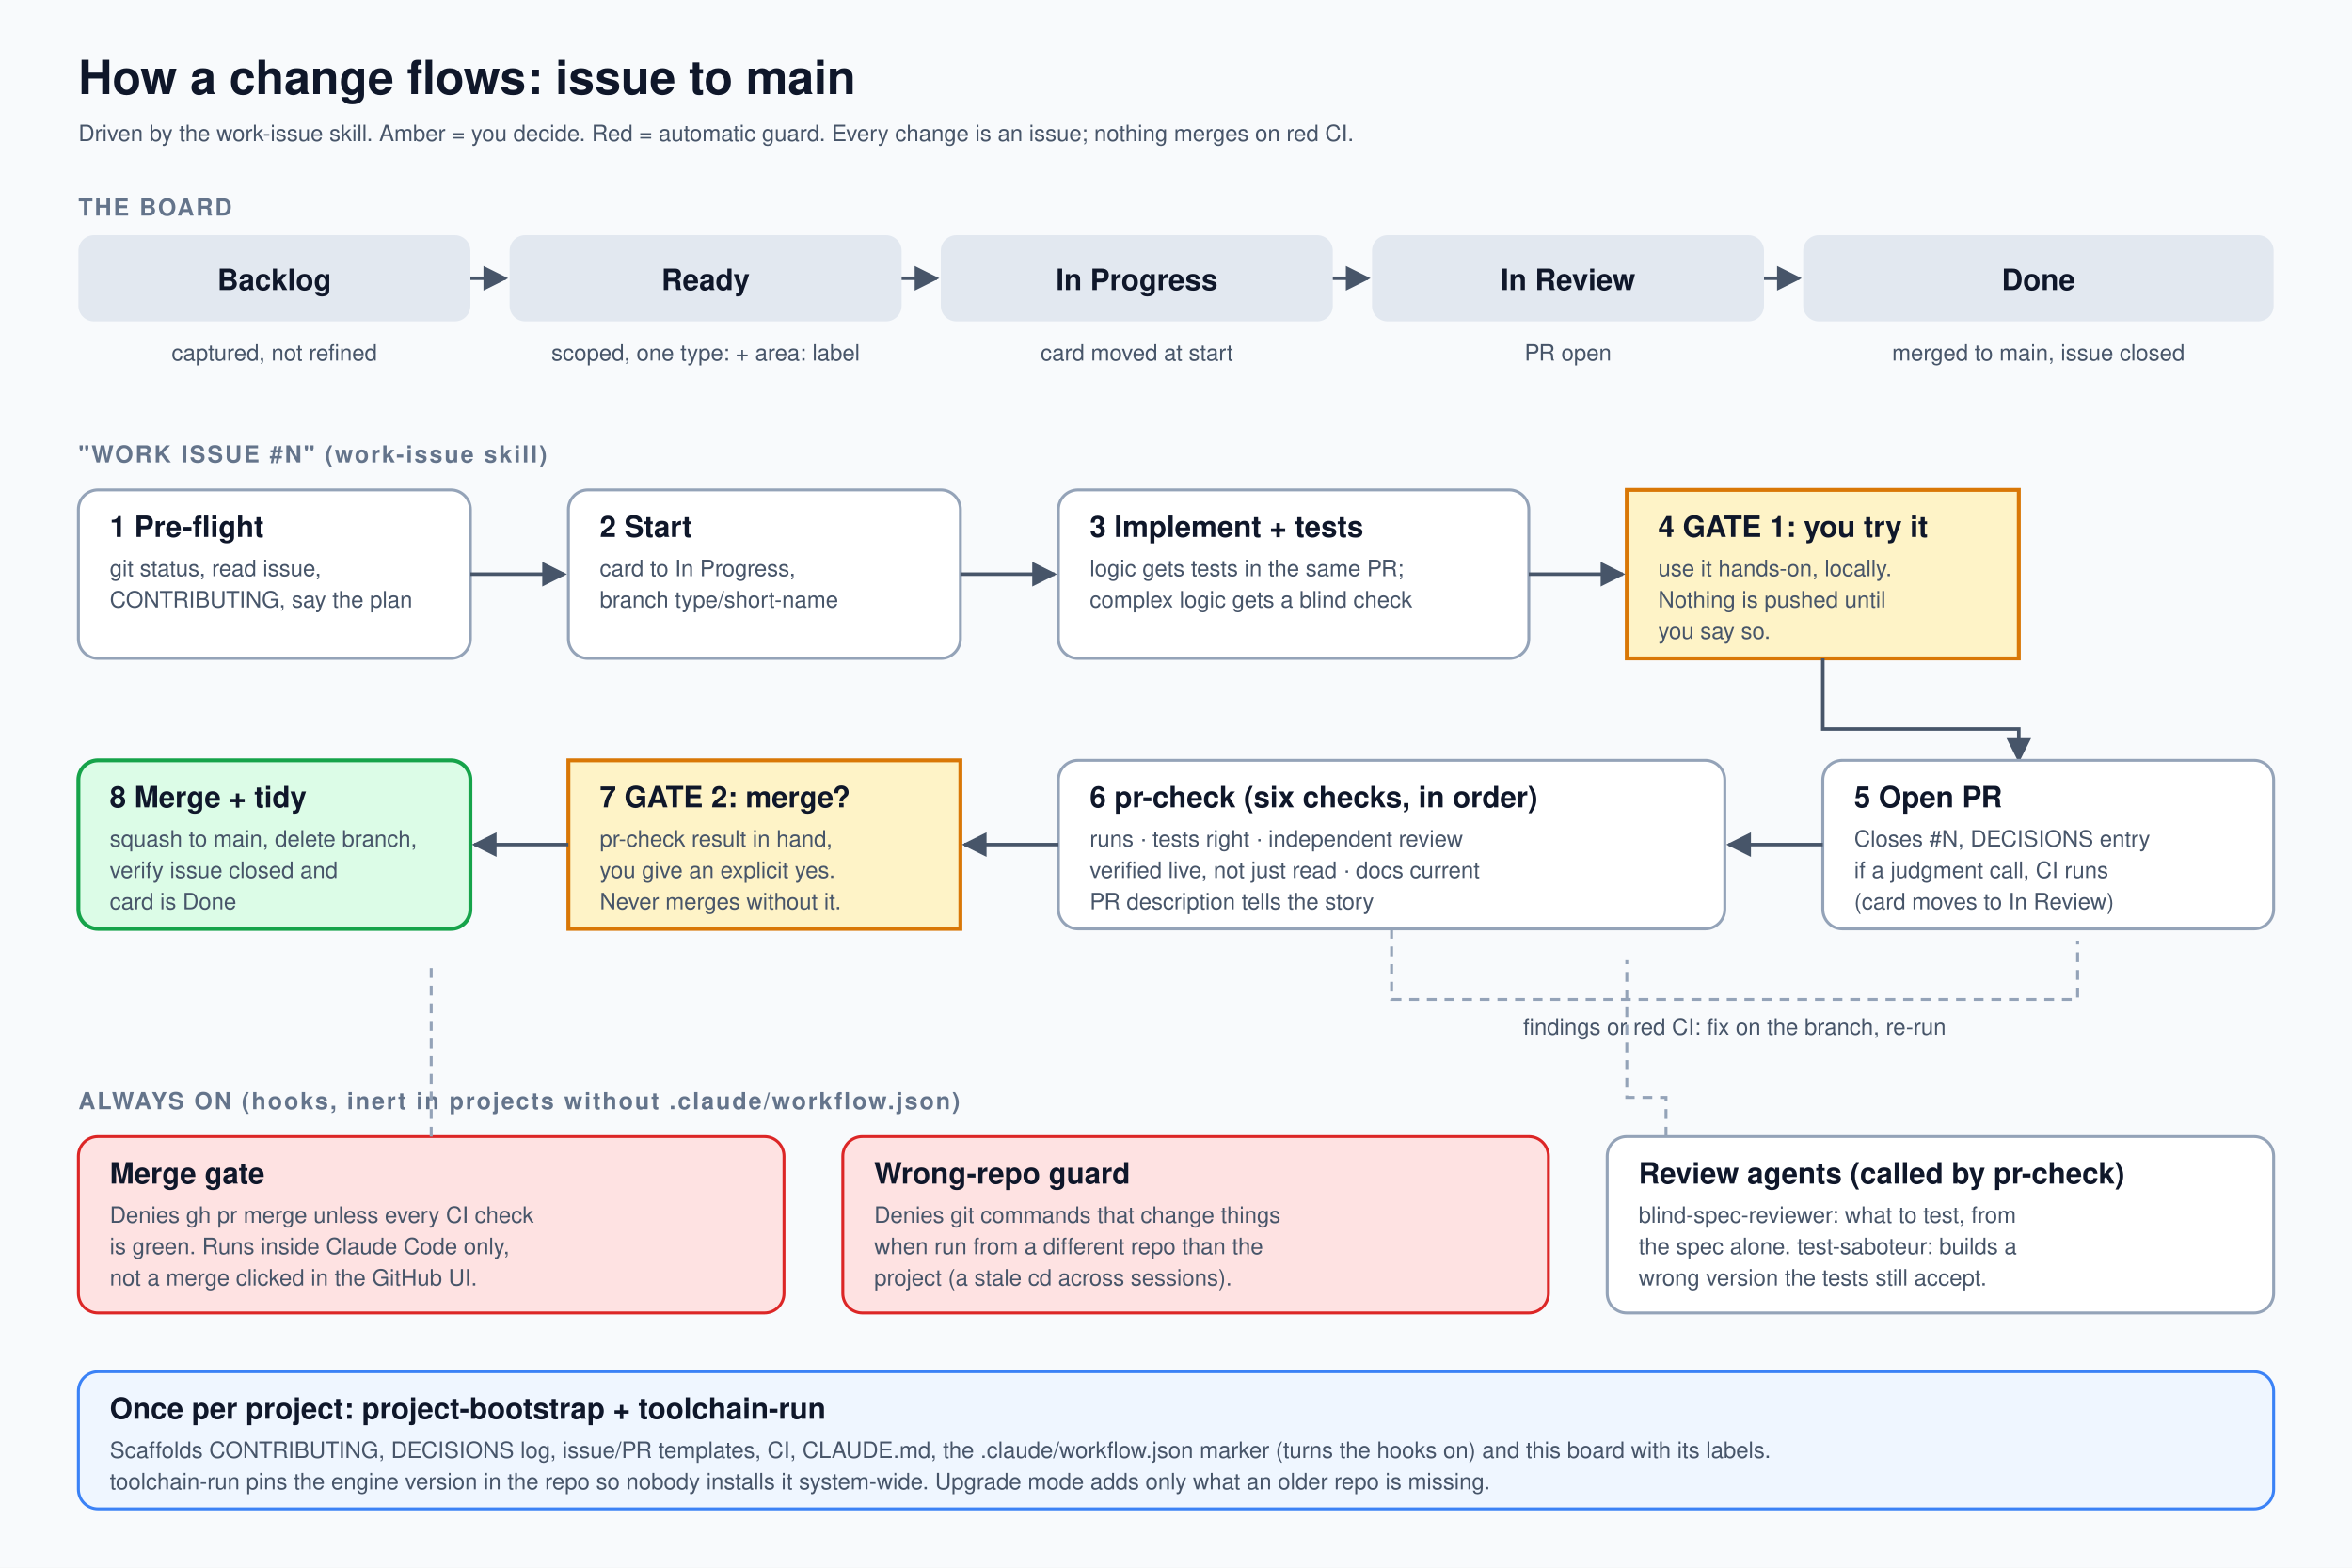
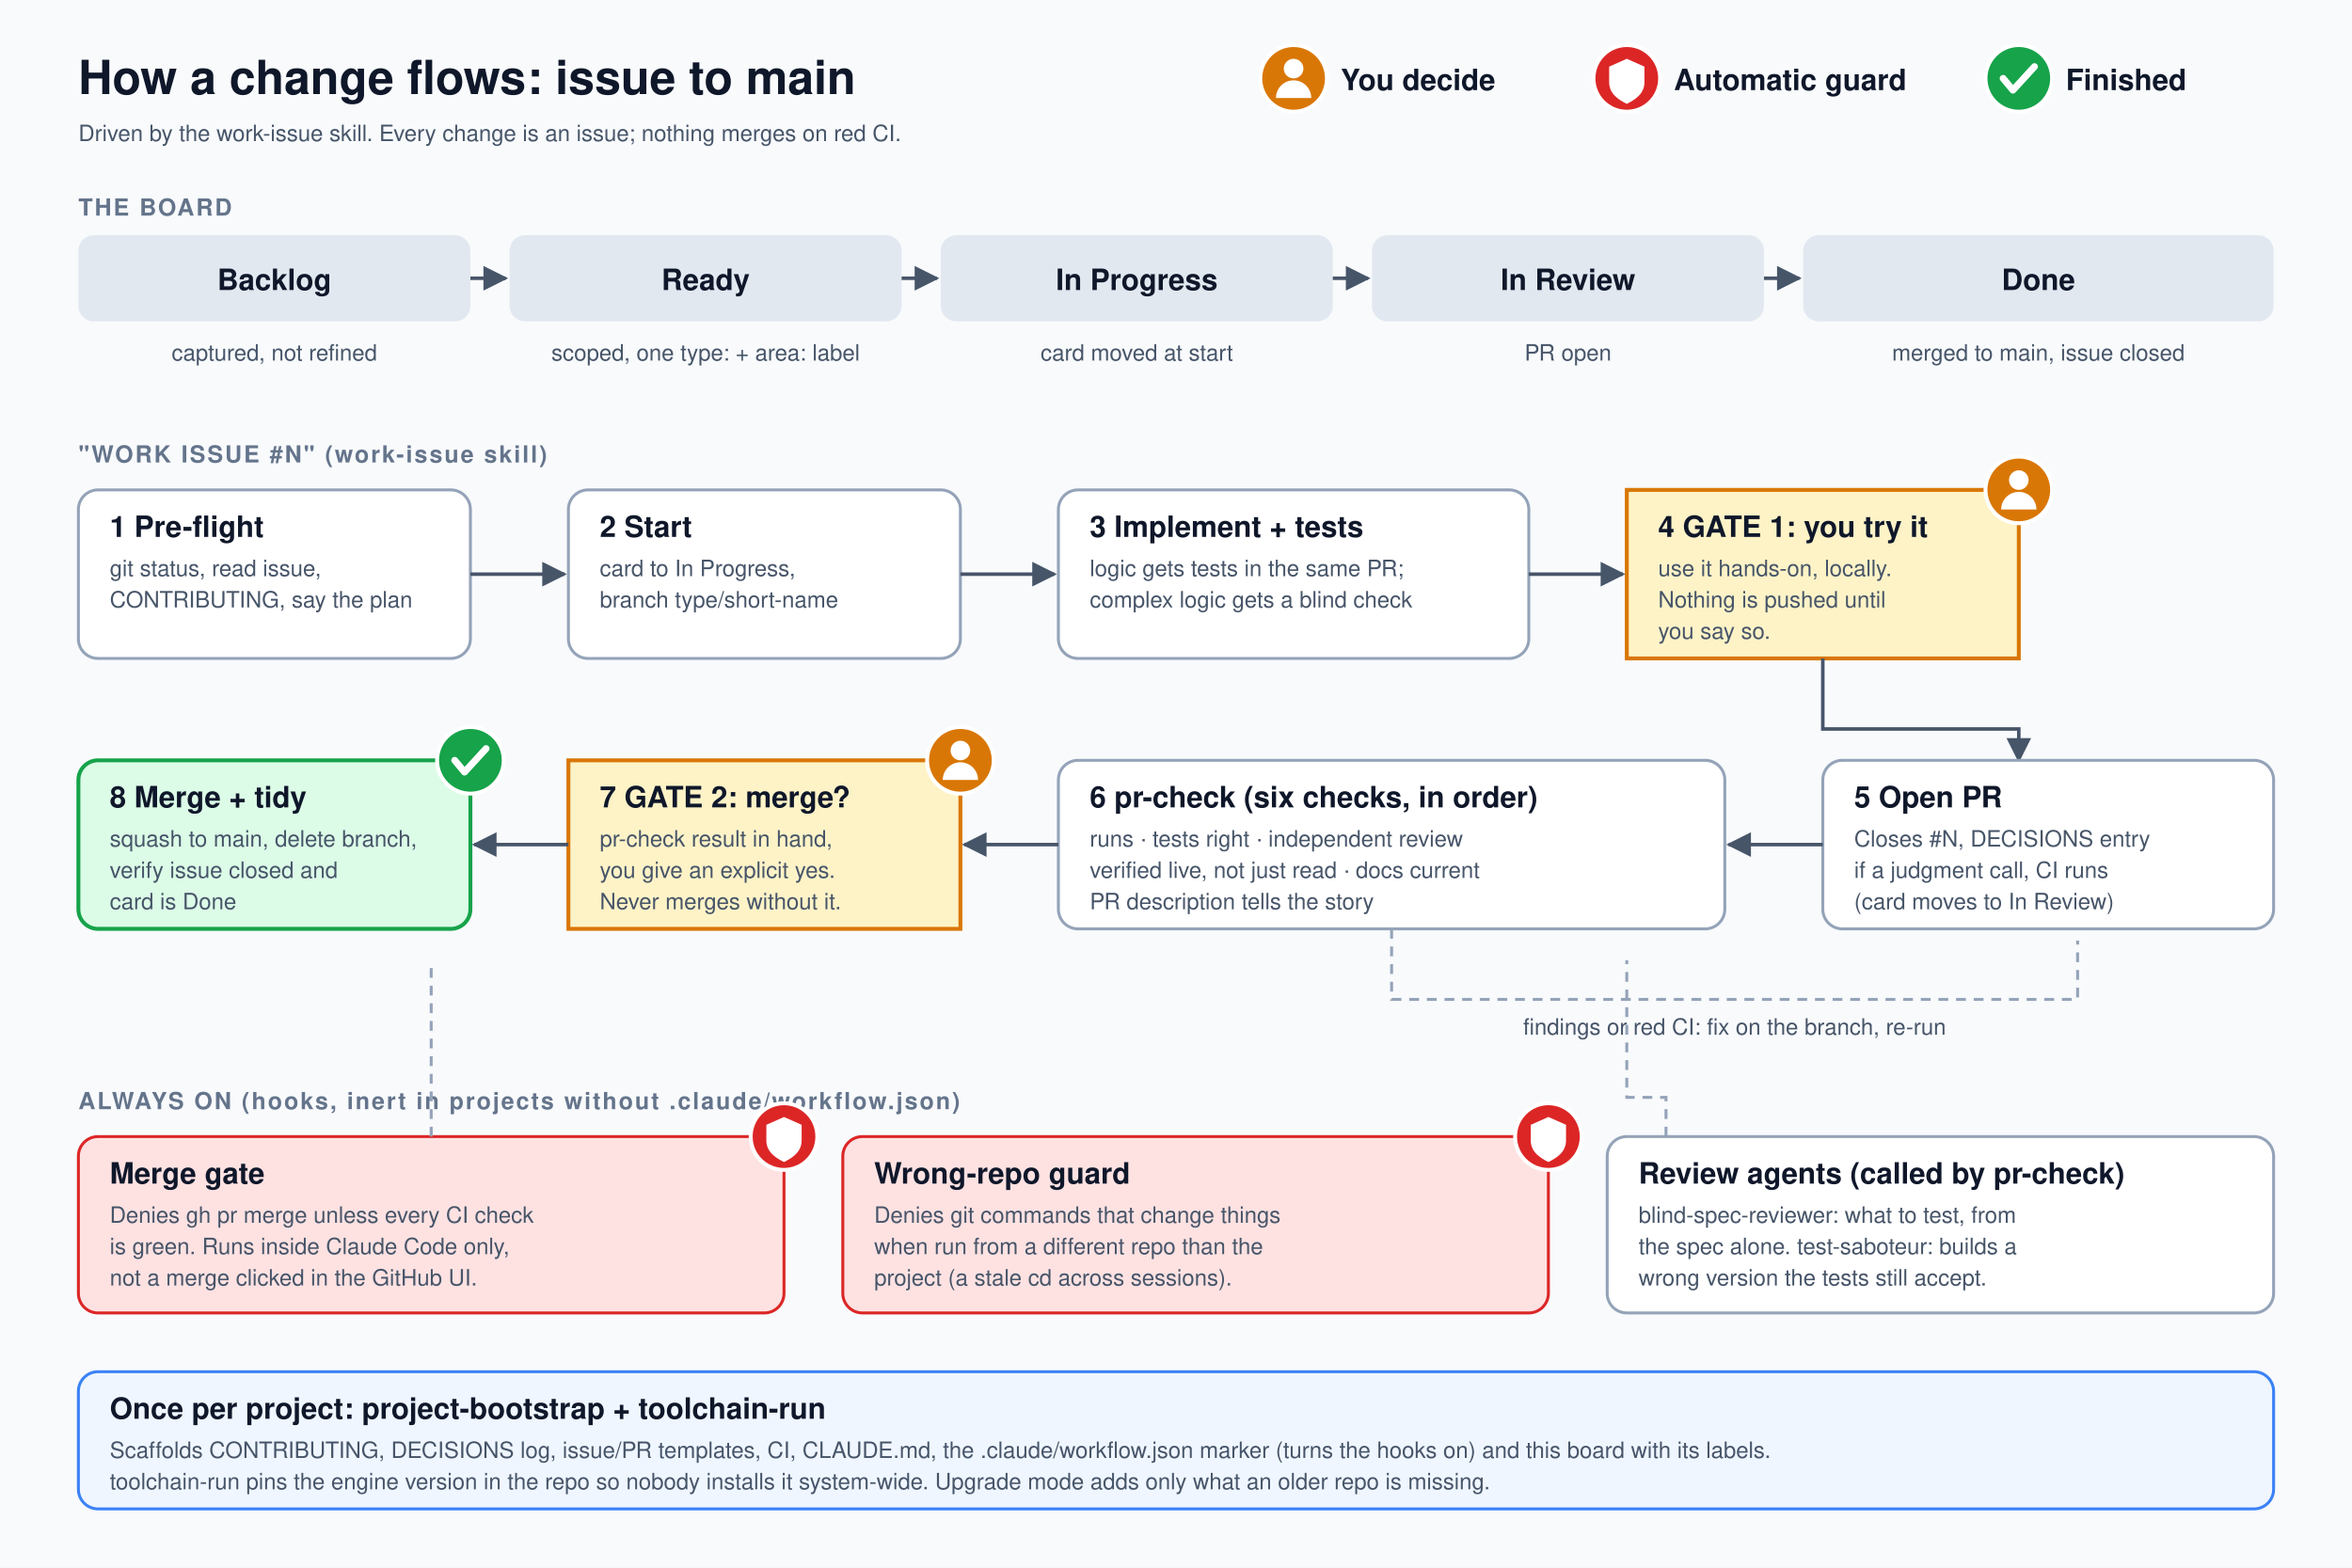
<svg xmlns="http://www.w3.org/2000/svg" viewBox="0 0 1200 800" font-family="Segoe UI, Helvetica, Arial, sans-serif">
  <defs>
    <marker id="a" viewBox="0 0 10 10" refX="9" refY="5" markerWidth="7" markerHeight="7" orient="auto-start-reverse">
      <path d="M0 0L10 5L0 10z" fill="#475569" />
    </marker>
+     <g id="person">
+       <circle r="17" fill="#d97706" stroke="#fff" stroke-width="2" />
+       <circle cx="0" cy="-5" r="5" fill="#fff" />
+       <path d="M-9 10a9 9 0 0 1 18 0z" fill="#fff" />
+     </g>
+     <g id="shield">
+       <circle r="17" fill="#dc2626" stroke="#fff" stroke-width="2" />
+       <path d="M0-10L9-6V2C9 8 4 11 0 13C-4 11-9 8-9 2V-6Z" fill="#fff" />
+     </g>
+     <g id="check">
+       <circle r="17" fill="#16a34a" stroke="#fff" stroke-width="2" />
+       <path d="M-8 0L-3 6L8-6" fill="none" stroke="#fff" stroke-width="3.5" stroke-linecap="round" stroke-linejoin="round" />
+     </g>
    <style>
      .bg{fill:#f8fafc}
      .t{font-size:13px;fill:#0f172a}
      .s{font-size:11.5px;fill:#475569}
      .h{font-size:15px;font-weight:700;fill:#0f172a}
      .title{font-size:24px;font-weight:700;fill:#0f172a}
      .lane{font-size:12px;font-weight:700;letter-spacing:.08em;fill:#64748b}
      .col{fill:#e2e8f0}
      .step{fill:#fff;stroke:#94a3b8;stroke-width:1.5}
      .gate{fill:#fef3c7;stroke:#d97706;stroke-width:2}
      .guard{fill:#fee2e2;stroke:#dc2626;stroke-width:1.5}
      .done{fill:#dcfce7;stroke:#16a34a;stroke-width:2}
      .ln{stroke:#475569;stroke-width:1.8;fill:none;marker-end:url(#a)}
      .dash{stroke:#94a3b8;stroke-width:1.5;fill:none;stroke-dasharray:5 4}
    </style>
  </defs>
  <rect class="bg" width="1200" height="800" />
  <text class="title" x="40" y="48">How a change flows: issue to main</text>
-   <text class="s" x="40" y="72">Driven by the work-issue skill. Amber = you decide. Red = automatic guard. Every change is an issue; nothing merges on red CI.</text>
+   <text class="s" x="40" y="72">Driven by the work-issue skill. Every change is an issue; nothing merges on red CI.</text>
+   <use href="#person" x="660" y="40" />
+   <text class="h" x="684" y="46">You decide</text>
+   <use href="#shield" x="830" y="40" />
+   <text class="h" x="854" y="46">Automatic guard</text>
+   <use href="#check" x="1030" y="40" />
+   <text class="h" x="1054" y="46">Finished</text>
  <text class="lane" x="40" y="110">THE BOARD</text>
  <g>
    <rect class="col" x="40" y="120" width="200" height="44" rx="8" />
    <text class="h" x="140" y="148" text-anchor="middle">Backlog</text>
    <rect class="col" x="260" y="120" width="200" height="44" rx="8" />
    <text class="h" x="360" y="148" text-anchor="middle">Ready</text>
    <rect class="col" x="480" y="120" width="200" height="44" rx="8" />
    <text class="h" x="580" y="148" text-anchor="middle">In Progress</text>
    <rect class="col" x="700" y="120" width="200" height="44" rx="8" />
    <text class="h" x="800" y="148" text-anchor="middle">In Review</text>
    <rect class="col" x="920" y="120" width="240" height="44" rx="8" />
    <text class="h" x="1040" y="148" text-anchor="middle">Done</text>
    <path class="ln" d="M240 142H258" />
    <path class="ln" d="M460 142H478" />
    <path class="ln" d="M680 142H698" />
    <path class="ln" d="M900 142H918" />
  </g>
  <text class="s" x="140" y="184" text-anchor="middle">captured, not refined</text>
  <text class="s" x="360" y="184" text-anchor="middle">scoped, one type: + area: label</text>
  <text class="s" x="580" y="184" text-anchor="middle">card moved at start</text>
  <text class="s" x="800" y="184" text-anchor="middle">PR open</text>
  <text class="s" x="1040" y="184" text-anchor="middle">merged to main, issue closed</text>
  <text class="lane" x="40" y="236">"WORK ISSUE #N"  (work-issue skill)</text>
  <rect class="step" x="40" y="250" width="200" height="86" rx="10" />
  <text class="h" x="56" y="274">1  Pre-flight</text>
  <text class="s" x="56" y="294">git status, read issue,</text>
  <text class="s" x="56" y="310">CONTRIBUTING, say the plan</text>
  <rect class="step" x="290" y="250" width="200" height="86" rx="10" />
  <text class="h" x="306" y="274">2  Start</text>
  <text class="s" x="306" y="294">card to In Progress,</text>
  <text class="s" x="306" y="310">branch type/short-name</text>
  <rect class="step" x="540" y="250" width="240" height="86" rx="10" />
  <text class="h" x="556" y="274">3  Implement + tests</text>
  <text class="s" x="556" y="294">logic gets tests in the same PR;</text>
  <text class="s" x="556" y="310">complex logic gets a blind check</text>
  <polygon class="gate" points="830,250 1030,250 1030,336 830,336" />
  <text class="h" x="846" y="274">4  GATE 1: you try it</text>
  <text class="s" x="846" y="294">use it hands-on, locally.</text>
  <text class="s" x="846" y="310">Nothing is pushed until</text>
  <text class="s" x="846" y="326">you say so.</text>
  <path class="ln" d="M240 293H288" />
  <path class="ln" d="M490 293H538" />
  <path class="ln" d="M780 293H828" />
  <path class="ln" d="M930 336V372H1030V388" />
  <rect class="step" x="930" y="388" width="230" height="86" rx="10" />
  <text class="h" x="946" y="412">5  Open PR</text>
  <text class="s" x="946" y="432">Closes #N, DECISIONS entry</text>
  <text class="s" x="946" y="448">if a judgment call, CI runs</text>
  <text class="s" x="946" y="464">(card moves to In Review)</text>
  <rect class="step" x="540" y="388" width="340" height="86" rx="10" />
  <text class="h" x="556" y="412">6  pr-check  (six checks, in order)</text>
  <text class="s" x="556" y="432">runs  ·  tests right  ·  independent review</text>
  <text class="s" x="556" y="448">verified live, not just read  ·  docs current</text>
  <text class="s" x="556" y="464">PR description tells the story</text>
  <polygon class="gate" points="290,388 490,388 490,474 290,474" />
  <text class="h" x="306" y="412">7  GATE 2: merge?</text>
  <text class="s" x="306" y="432">pr-check result in hand,</text>
  <text class="s" x="306" y="448">you give an explicit yes.</text>
  <text class="s" x="306" y="464">Never merges without it.</text>
  <rect class="done" x="40" y="388" width="200" height="86" rx="10" />
  <text class="h" x="56" y="412">8  Merge + tidy</text>
  <text class="s" x="56" y="432">squash to main, delete branch,</text>
  <text class="s" x="56" y="448">verify issue closed and</text>
  <text class="s" x="56" y="464">card is Done</text>
  <path class="ln" d="M930 431H882" />
  <path class="ln" d="M540 431H492" />
  <path class="ln" d="M290 431H242" />
  <path class="dash" d="M710 474V510H1060V480" />
  <text class="s" x="885" y="528" text-anchor="middle">findings or red CI: fix on the branch, re-run</text>
  <text class="lane" x="40" y="566">ALWAYS ON  (hooks, inert in projects without .claude/workflow.json)</text>
  <rect class="guard" x="40" y="580" width="360" height="90" rx="10" />
  <text class="h" x="56" y="604">Merge gate</text>
  <text class="s" x="56" y="624">Denies gh pr merge unless every CI check</text>
  <text class="s" x="56" y="640">is green. Runs inside Claude Code only,</text>
  <text class="s" x="56" y="656">not a merge clicked in the GitHub UI.</text>
  <rect class="guard" x="430" y="580" width="360" height="90" rx="10" />
  <text class="h" x="446" y="604">Wrong-repo guard</text>
  <text class="s" x="446" y="624">Denies git commands that change things</text>
  <text class="s" x="446" y="640">when run from a different repo than the</text>
  <text class="s" x="446" y="656">project (a stale cd across sessions).</text>
  <rect class="step" x="820" y="580" width="340" height="90" rx="10" />
  <text class="h" x="836" y="604">Review agents (called by pr-check)</text>
  <text class="s" x="836" y="624">blind-spec-reviewer: what to test, from</text>
  <text class="s" x="836" y="640">the spec alone.  test-saboteur: builds a</text>
  <text class="s" x="836" y="656">wrong version the tests still accept.</text>
  <path class="dash" d="M220 580V490" />
  <path class="dash" d="M850 580V560H830V490" />
+   <use href="#person" x="1030" y="250" />
+   <use href="#person" x="490" y="388" />
+   <use href="#shield" x="400" y="580" />
+   <use href="#shield" x="790" y="580" />
+   <use href="#check" x="240" y="388" />
  <rect x="40" y="700" width="1120" height="70" rx="10" fill="#eff6ff" stroke="#3b82f6" stroke-width="1.5" />
  <text class="h" x="56" y="724">Once per project: project-bootstrap + toolchain-run</text>
  <text class="s" x="56" y="744">Scaffolds CONTRIBUTING, DECISIONS log, issue/PR templates, CI, CLAUDE.md, the .claude/workflow.json marker (turns the hooks on) and this board with its labels.</text>
  <text class="s" x="56" y="760">toolchain-run pins the engine version in the repo so nobody installs it system-wide. Upgrade mode adds only what an older repo is missing.</text>
</svg>
